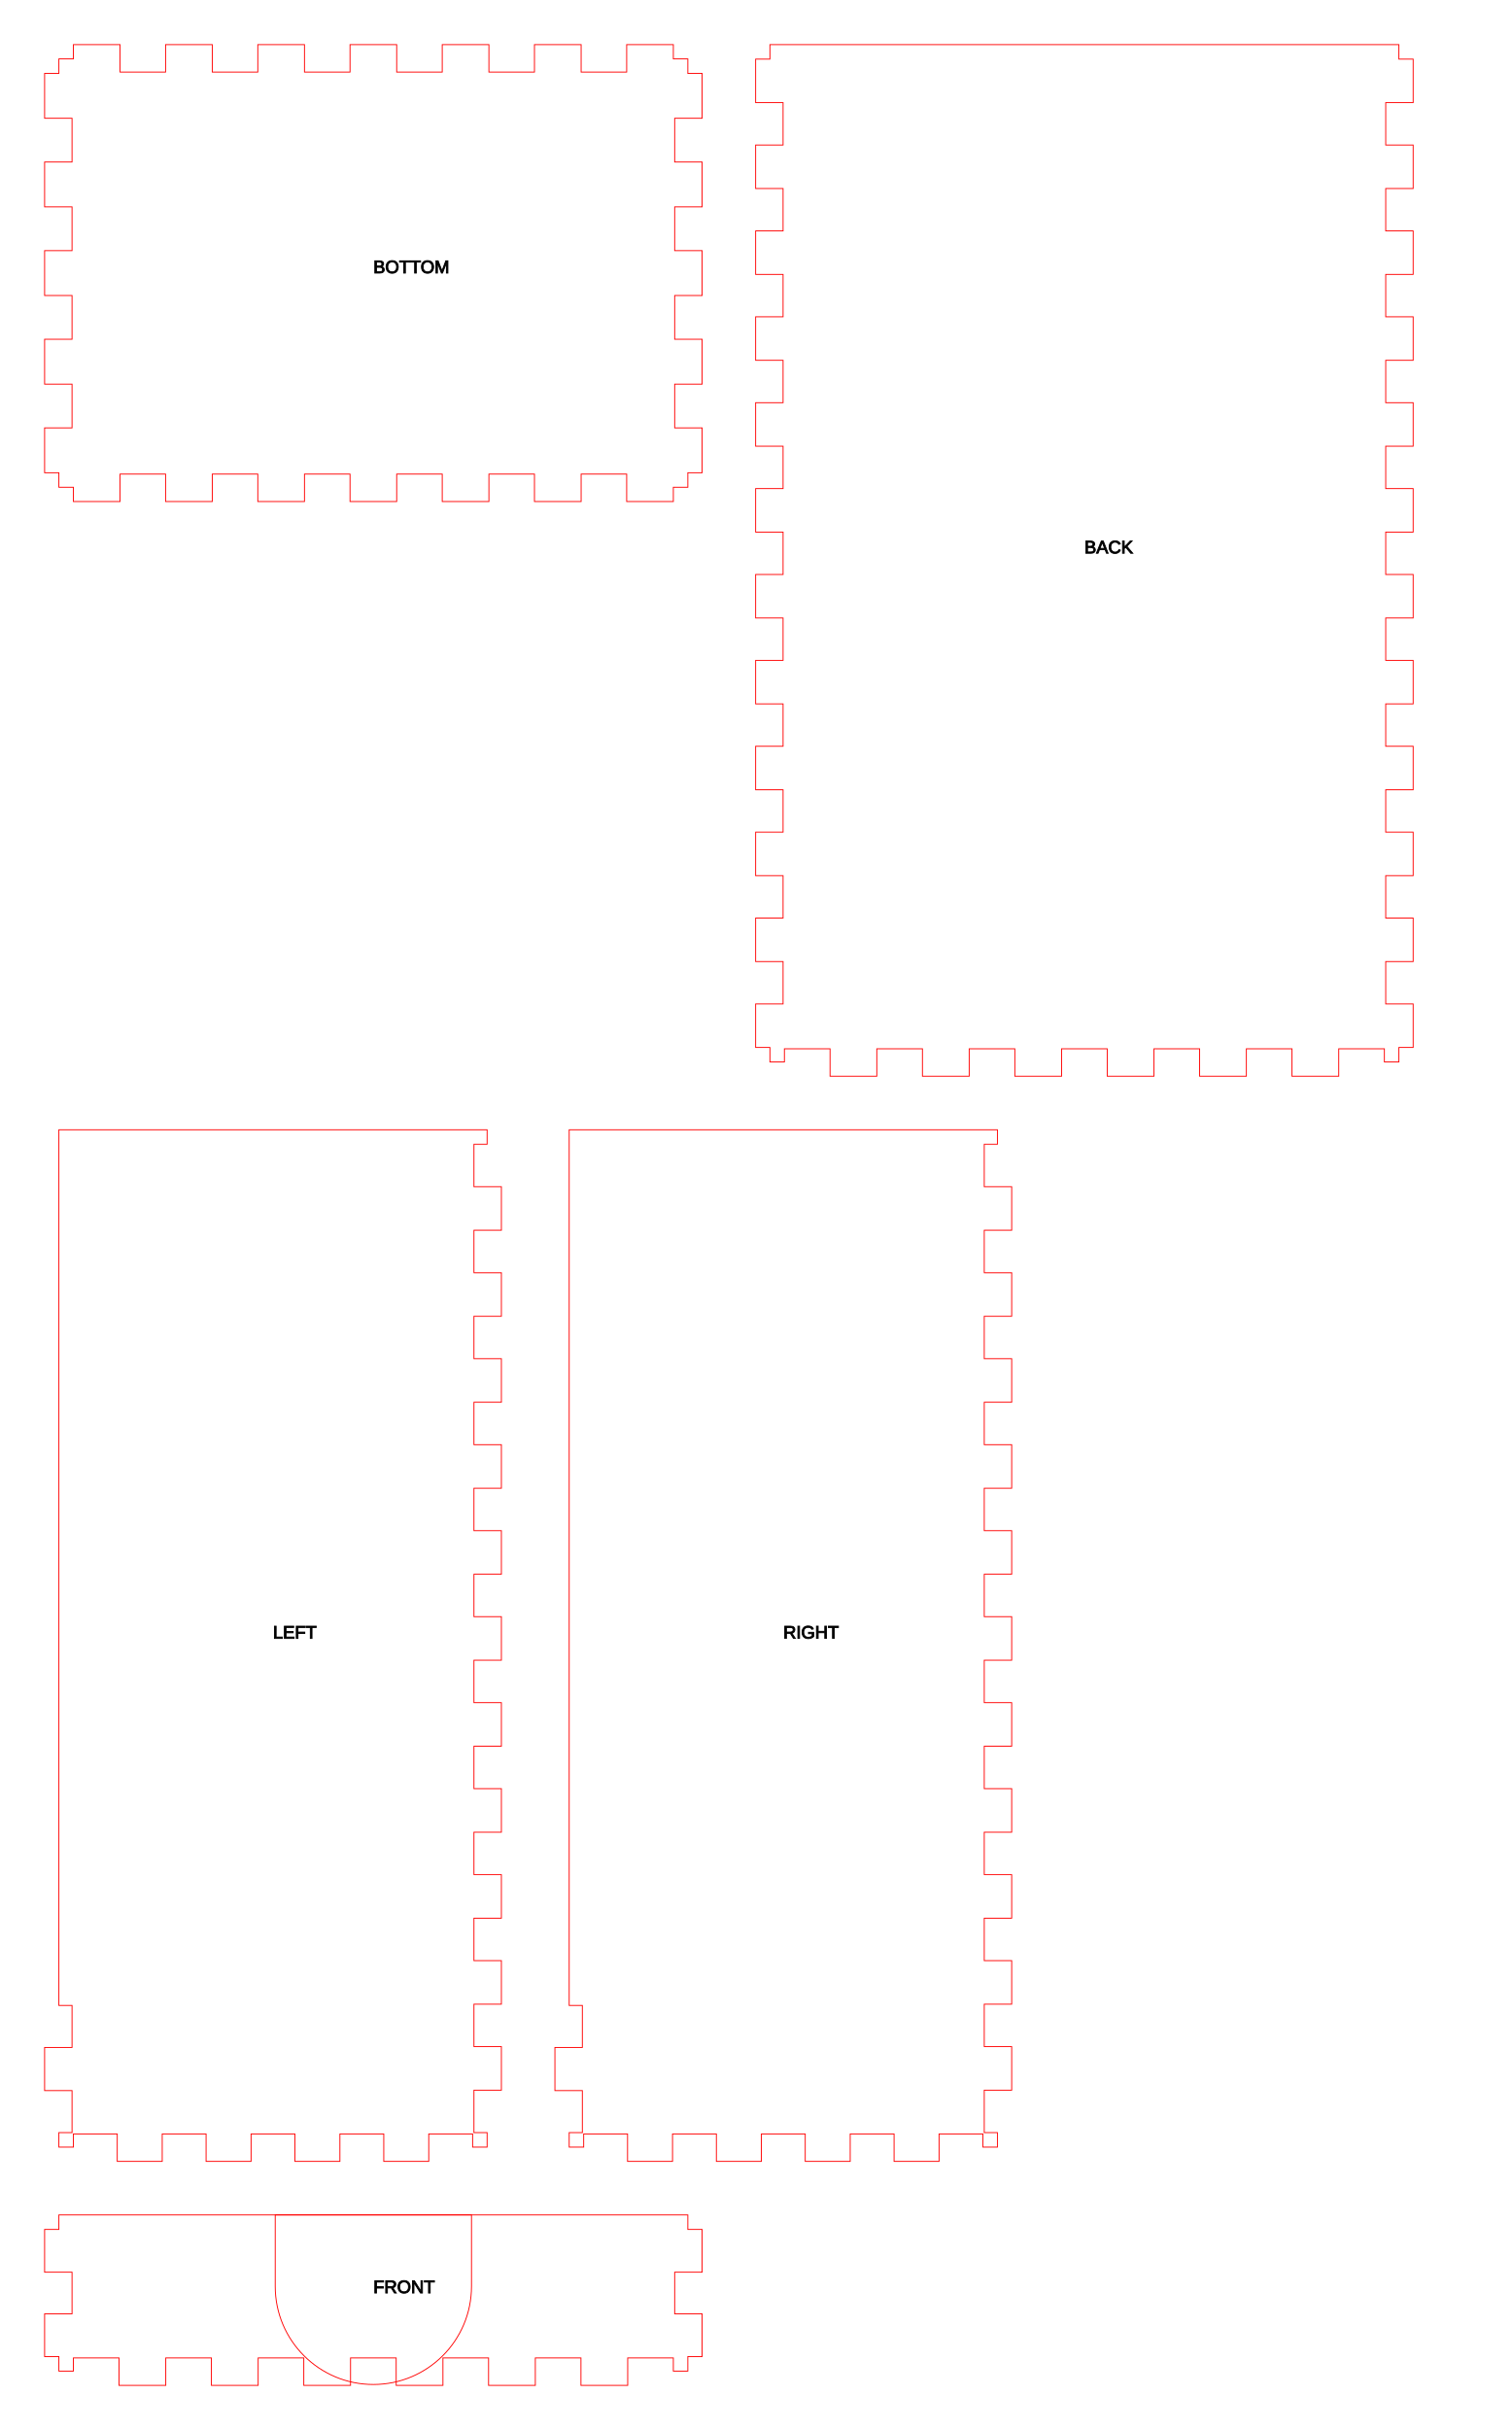
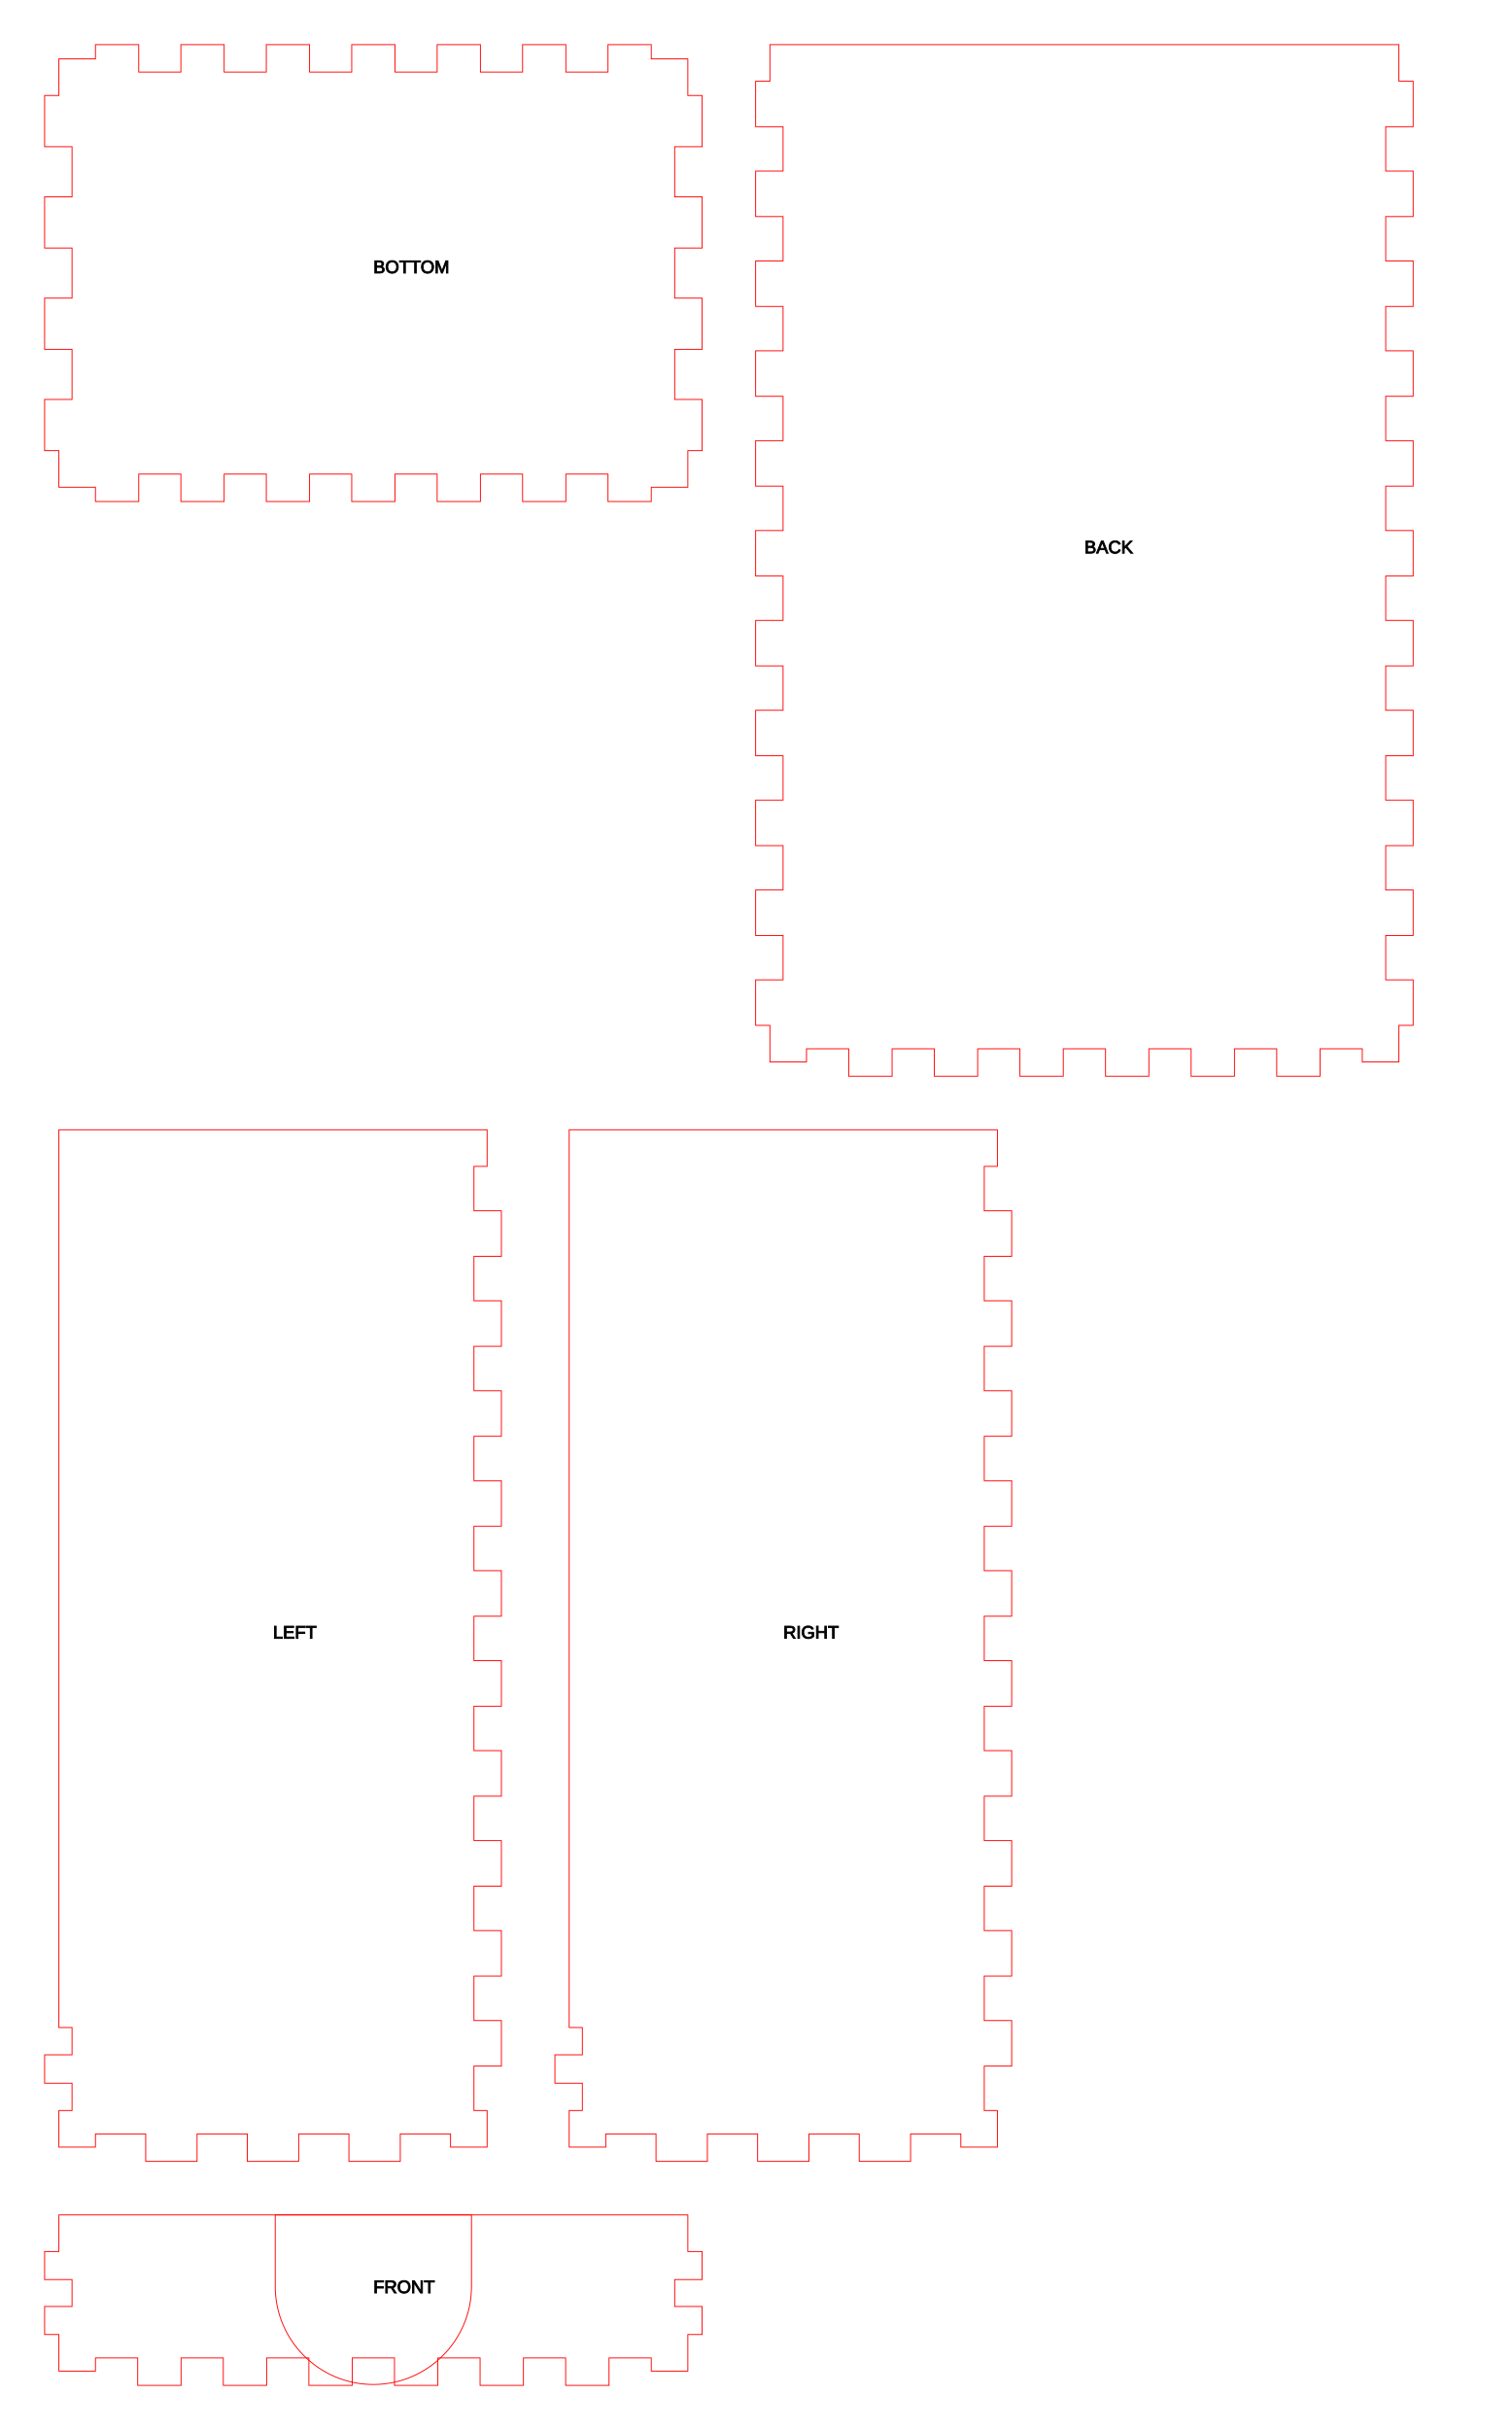
<svg xmlns="http://www.w3.org/2000/svg" width="338.8mm" height="544.6mm" viewBox="0 0 338.8 544.6">
  <style>
    .cut { fill: none; stroke: #ff0000; stroke-width: 0.2; }
    .score { fill: none; stroke: #0000ff; stroke-width: 0.2; stroke-dasharray: 2 2; }
    .engrave { fill: none; stroke: #000000; stroke-width: 0.2; }
    .text { fill: #000000; font-family: Arial, sans-serif; font-size: 4px; }
  </style>
  <g id="CUT" class="cut">
    <g id="BOTTOM" transform="translate(13.2,13.2)">
-       <path d="M 0 0 L 3.25 0 L 3.25 -3.2 L 13.711 -3.2 L 13.711 0 L 13.711 2.95 L 23.923 2.95 L 23.923 0 L 23.923 -3.2 L 34.385 -3.2 L 34.385 0 L 34.385 2.95 L 44.596 2.95 L 44.596 0 L 44.596 -3.2 L 55.058 -3.2 L 55.058 0 L 55.058 2.95 L 65.269 2.95 L 65.269 0 L 65.269 -3.2 L 75.731 -3.2 L 75.731 0 L 75.731 2.95 L 85.942 2.95 L 85.942 0 L 85.942 -3.2 L 96.404 -3.2 L 96.404 0 L 96.404 2.95 L 106.615 2.95 L 106.615 0 L 106.615 -3.2 L 117.077 -3.2 L 117.077 0 L 117.077 2.95 L 127.289 2.95 L 127.289 0 L 127.289 -3.2 L 137.75 -3.2 L 137.75 0 L 141 0 L 141 3.25 L 144.2 3.25 L 144.2 13.305 L 141 13.305 L 138.05 13.305 L 138.05 23.111 L 141 23.111 L 144.2 23.111 L 144.2 33.167 L 141 33.167 L 138.05 33.167 L 138.05 42.972 L 141 42.972 L 144.2 42.972 L 144.2 53.028 L 141 53.028 L 138.05 53.028 L 138.05 62.833 L 141 62.833 L 144.2 62.833 L 144.2 72.889 L 141 72.889 L 138.05 72.889 L 138.05 82.695 L 141 82.695 L 144.2 82.695 L 144.2 92.75 L 141 92.75 L 141 96 L 137.75 96 L 137.75 99.2 L 127.289 99.2 L 127.289 96 L 127.289 93.05 L 117.077 93.05 L 117.077 96 L 117.077 99.2 L 106.615 99.2 L 106.615 96 L 106.615 93.05 L 96.404 93.05 L 96.404 96 L 96.404 99.2 L 85.942 99.2 L 85.942 96 L 85.942 93.05 L 75.731 93.05 L 75.731 96 L 75.731 99.2 L 65.269 99.2 L 65.269 96 L 65.269 93.05 L 55.058 93.05 L 55.058 96 L 55.058 99.2 L 44.596 99.2 L 44.596 96 L 44.596 93.05 L 34.385 93.05 L 34.385 96 L 34.385 99.2 L 23.923 99.2 L 23.923 96 L 23.923 93.05 L 13.711 93.05 L 13.711 96 L 13.711 99.2 L 3.25 99.2 L 3.25 96 L 0 96 L 0 92.75 L -3.2 92.75 L -3.2 82.695 L 0 82.695 L 2.95 82.695 L 2.95 72.889 L 0 72.889 L -3.2 72.889 L -3.2 62.833 L 0 62.833 L 2.95 62.833 L 2.95 53.028 L 0 53.028 L -3.2 53.028 L -3.2 42.972 L 0 42.972 L 2.95 42.972 L 2.95 33.167 L 0 33.167 L -3.2 33.167 L -3.2 23.111 L 0 23.111 L 2.95 23.111 L 2.95 13.305 L 0 13.305 L -3.2 13.305 L -3.2 3.25 L 0 3.25 L 0 0 Z" />
+       <path d="M 0 0 L 8.2 0 L 8.2 -3.2 L 17.9 -3.2 L 17.9 0 L 17.9 2.95 L 27.35 2.95 L 27.35 0 L 27.35 -3.2 L 37.05 -3.2 L 37.05 0 L 37.05 2.95 L 46.5 2.95 L 46.5 0 L 46.5 -3.2 L 56.2 -3.2 L 56.2 0 L 56.2 2.95 L 65.65 2.95 L 65.65 0 L 65.65 -3.2 L 75.35 -3.2 L 75.35 0 L 75.35 2.95 L 84.8 2.95 L 84.8 0 L 84.8 -3.2 L 94.5 -3.2 L 94.5 0 L 94.5 2.95 L 103.95 2.95 L 103.95 0 L 103.95 -3.2 L 113.65 -3.2 L 113.65 0 L 113.65 2.95 L 123.1 2.95 L 123.1 0 L 123.1 -3.2 L 132.8 -3.2 L 132.8 0 L 141 0 L 141 8.2 L 144.2 8.2 L 144.2 19.678 L 141 19.678 L 138.05 19.678 L 138.05 30.907 L 141 30.907 L 144.2 30.907 L 144.2 42.386 L 141 42.386 L 138.05 42.386 L 138.05 53.614 L 141 53.614 L 144.2 53.614 L 144.2 65.093 L 141 65.093 L 138.05 65.093 L 138.05 76.322 L 141 76.322 L 144.2 76.322 L 144.2 87.8 L 141 87.8 L 141 96 L 132.8 96 L 132.8 99.2 L 123.1 99.2 L 123.1 96 L 123.1 93.05 L 113.65 93.05 L 113.65 96 L 113.65 99.2 L 103.95 99.2 L 103.95 96 L 103.95 93.05 L 94.5 93.05 L 94.5 96 L 94.5 99.2 L 84.8 99.2 L 84.8 96 L 84.8 93.05 L 75.35 93.05 L 75.35 96 L 75.35 99.2 L 65.65 99.2 L 65.65 96 L 65.65 93.05 L 56.2 93.05 L 56.2 96 L 56.2 99.2 L 46.5 99.2 L 46.5 96 L 46.5 93.05 L 37.05 93.05 L 37.05 96 L 37.05 99.2 L 27.35 99.2 L 27.35 96 L 27.35 93.05 L 17.9 93.05 L 17.9 96 L 17.9 99.2 L 8.2 99.2 L 8.2 96 L 0 96 L 0 87.8 L -3.2 87.8 L -3.2 76.322 L 0 76.322 L 2.95 76.322 L 2.95 65.093 L 0 65.093 L -3.2 65.093 L -3.2 53.614 L 0 53.614 L 2.95 53.614 L 2.95 42.386 L 0 42.386 L -3.2 42.386 L -3.2 30.907 L 0 30.907 L 2.95 30.907 L 2.95 19.678 L 0 19.678 L -3.2 19.678 L -3.2 8.2 L 0 8.2 Z" />
    </g>
    <g id="BACK" transform="translate(172.6,10)">
-       <path d="M 0 0 L 141 0 L 141 3.25 L 144.2 3.25 L 144.2 13 L 141 13 L 138.05 13 L 138.05 22.5 L 141 22.5 L 144.2 22.5 L 144.2 32.25 L 141 32.25 L 138.05 32.25 L 138.05 41.75 L 141 41.75 L 144.2 41.75 L 144.2 51.5 L 141 51.5 L 138.05 51.5 L 138.05 61 L 141 61 L 144.2 61 L 144.2 70.75 L 141 70.75 L 138.05 70.75 L 138.05 80.25 L 141 80.25 L 144.2 80.25 L 144.2 90 L 141 90 L 138.05 90 L 138.05 99.5 L 141 99.5 L 144.2 99.5 L 144.2 109.25 L 141 109.25 L 138.05 109.25 L 138.05 118.75 L 141 118.75 L 144.2 118.75 L 144.2 128.5 L 141 128.5 L 138.05 128.5 L 138.05 138 L 141 138 L 144.2 138 L 144.2 147.75 L 141 147.75 L 138.05 147.75 L 138.05 157.25 L 141 157.25 L 144.2 157.25 L 144.2 167 L 141 167 L 138.05 167 L 138.05 176.5 L 141 176.5 L 144.2 176.5 L 144.2 186.25 L 141 186.25 L 138.05 186.25 L 138.05 195.75 L 141 195.75 L 144.2 195.75 L 144.2 205.5 L 141 205.5 L 138.05 205.5 L 138.05 215 L 141 215 L 144.2 215 L 144.2 224.75 L 141 224.75 L 141 228 L 137.75 228 L 137.75 225.05 L 127.519 225.05 L 127.519 228 L 127.519 231.2 L 117.038 231.2 L 117.038 228 L 117.038 225.05 L 106.808 225.05 L 106.808 228 L 106.808 231.2 L 96.327 231.2 L 96.327 228 L 96.327 225.05 L 86.096 225.05 L 86.096 228 L 86.096 231.2 L 75.615 231.2 L 75.615 228 L 75.615 225.05 L 65.385 225.05 L 65.385 228 L 65.385 231.2 L 54.904 231.2 L 54.904 228 L 54.904 225.05 L 44.673 225.05 L 44.673 228 L 44.673 231.2 L 34.192 231.2 L 34.192 228 L 34.192 225.05 L 23.962 225.05 L 23.962 228 L 23.962 231.2 L 13.481 231.2 L 13.481 228 L 13.481 225.05 L 3.25 225.05 L 3.25 228 L 0 228 L 0 224.75 L -3.2 224.75 L -3.2 215 L 0 215 L 2.95 215 L 2.95 205.5 L 0 205.5 L -3.2 205.5 L -3.2 195.75 L 0 195.75 L 2.95 195.75 L 2.95 186.25 L 0 186.25 L -3.2 186.25 L -3.2 176.5 L 0 176.5 L 2.95 176.5 L 2.95 167 L 0 167 L -3.2 167 L -3.2 157.25 L 0 157.25 L 2.95 157.25 L 2.95 147.75 L 0 147.75 L -3.2 147.75 L -3.2 138 L 0 138 L 2.95 138 L 2.95 128.5 L 0 128.5 L -3.2 128.5 L -3.2 118.75 L 0 118.75 L 2.95 118.75 L 2.95 109.25 L 0 109.25 L -3.2 109.25 L -3.2 99.5 L 0 99.5 L 2.95 99.5 L 2.95 90 L 0 90 L -3.2 90 L -3.2 80.25 L 0 80.25 L 2.95 80.25 L 2.95 70.75 L 0 70.75 L -3.2 70.75 L -3.2 61 L 0 61 L 2.95 61 L 2.95 51.5 L 0 51.5 L -3.2 51.5 L -3.2 41.75 L 0 41.75 L 2.95 41.75 L 2.95 32.25 L 0 32.25 L -3.2 32.25 L -3.2 22.5 L 0 22.5 L 2.95 22.5 L 2.95 13 L 0 13 L -3.2 13 L -3.2 3.25 L 0 3.25 L 0 0 Z" />
+       <path d="M 0 0 L 141 0 L 141 8.2 L 144.2 8.2 L 144.2 18.395 L 141 18.395 L 138.05 18.395 L 138.05 28.34 L 141 28.34 L 144.2 28.34 L 144.2 38.536 L 141 38.536 L 138.05 38.536 L 138.05 48.481 L 141 48.481 L 144.2 48.481 L 144.2 58.676 L 141 58.676 L 138.05 58.676 L 138.05 68.621 L 141 68.621 L 144.2 68.621 L 144.2 78.817 L 141 78.817 L 138.05 78.817 L 138.05 88.762 L 141 88.762 L 144.2 88.762 L 144.2 98.957 L 141 98.957 L 138.05 98.957 L 138.05 108.902 L 141 108.902 L 144.2 108.902 L 144.2 119.098 L 141 119.098 L 138.05 119.098 L 138.05 129.043 L 141 129.043 L 144.2 129.043 L 144.2 139.238 L 141 139.238 L 138.05 139.238 L 138.05 149.183 L 141 149.183 L 144.2 149.183 L 144.2 159.379 L 141 159.379 L 138.05 159.379 L 138.05 169.324 L 141 169.324 L 144.2 169.324 L 144.2 179.519 L 141 179.519 L 138.05 179.519 L 138.05 189.464 L 141 189.464 L 144.2 189.464 L 144.2 199.66 L 141 199.66 L 138.05 199.66 L 138.05 209.605 L 141 209.605 L 144.2 209.605 L 144.2 219.8 L 141 219.8 L 141 228 L 132.8 228 L 132.8 225.05 L 123.331 225.05 L 123.331 228 L 123.331 231.2 L 113.612 231.2 L 113.612 228 L 113.612 225.05 L 104.142 225.05 L 104.142 228 L 104.142 231.2 L 94.423 231.2 L 94.423 228 L 94.423 225.05 L 84.954 225.05 L 84.954 228 L 84.954 231.2 L 75.235 231.2 L 75.235 228 L 75.235 225.05 L 65.765 225.05 L 65.765 228 L 65.765 231.2 L 56.046 231.2 L 56.046 228 L 56.046 225.05 L 46.577 225.05 L 46.577 228 L 46.577 231.2 L 36.858 231.2 L 36.858 228 L 36.858 225.05 L 27.388 225.05 L 27.388 228 L 27.388 231.2 L 17.669 231.2 L 17.669 228 L 17.669 225.05 L 8.2 225.05 L 8.2 228 L 0 228 L 0 219.8 L -3.2 219.8 L -3.2 209.605 L 0 209.605 L 2.95 209.605 L 2.95 199.66 L 0 199.66 L -3.2 199.66 L -3.2 189.464 L 0 189.464 L 2.95 189.464 L 2.95 179.519 L 0 179.519 L -3.2 179.519 L -3.2 169.324 L 0 169.324 L 2.95 169.324 L 2.95 159.379 L 0 159.379 L -3.2 159.379 L -3.2 149.183 L 0 149.183 L 2.95 149.183 L 2.95 139.238 L 0 139.238 L -3.2 139.238 L -3.2 129.043 L 0 129.043 L 2.95 129.043 L 2.95 119.098 L 0 119.098 L -3.2 119.098 L -3.2 108.902 L 0 108.902 L 2.95 108.902 L 2.95 98.957 L 0 98.957 L -3.2 98.957 L -3.2 88.762 L 0 88.762 L 2.95 88.762 L 2.95 78.817 L 0 78.817 L -3.2 78.817 L -3.2 68.621 L 0 68.621 L 2.95 68.621 L 2.95 58.676 L 0 58.676 L -3.2 58.676 L -3.2 48.481 L 0 48.481 L 2.95 48.481 L 2.95 38.536 L 0 38.536 L -3.2 38.536 L -3.2 28.34 L 0 28.34 L 2.95 28.34 L 2.95 18.395 L 0 18.395 L -3.2 18.395 L -3.2 8.2 L 0 8.2 Z" />
    </g>
    <g id="LEFT" transform="translate(13.2,253.2)">
-       <path d="M 0 0 L 96 0 L 96 3.25 L 93.05 3.25 L 93.05 12.761 L 96 12.761 L 99.2 12.761 L 99.2 22.522 L 96 22.522 L 93.05 22.522 L 93.05 32.033 L 96 32.033 L 99.2 32.033 L 99.2 41.793 L 96 41.793 L 93.05 41.793 L 93.05 51.304 L 96 51.304 L 99.2 51.304 L 99.2 61.065 L 96 61.065 L 93.05 61.065 L 93.05 70.576 L 96 70.576 L 99.2 70.576 L 99.2 80.337 L 96 80.337 L 93.05 80.337 L 93.05 89.848 L 96 89.848 L 99.2 89.848 L 99.2 99.609 L 96 99.609 L 93.05 99.609 L 93.05 109.12 L 96 109.12 L 99.2 109.12 L 99.2 118.88 L 96 118.88 L 93.05 118.88 L 93.05 128.391 L 96 128.391 L 99.2 128.391 L 99.2 138.152 L 96 138.152 L 93.05 138.152 L 93.05 147.663 L 96 147.663 L 99.2 147.663 L 99.2 157.424 L 96 157.424 L 93.05 157.424 L 93.05 166.935 L 96 166.935 L 99.2 166.935 L 99.2 176.696 L 96 176.696 L 93.05 176.696 L 93.05 186.207 L 96 186.207 L 99.2 186.207 L 99.2 195.967 L 96 195.967 L 93.05 195.967 L 93.05 205.478 L 96 205.478 L 99.2 205.478 L 99.2 215.239 L 96 215.239 L 93.05 215.239 L 93.05 224.75 L 96 224.75 L 96 228 L 92.75 228 L 92.75 225.05 L 82.917 225.05 L 82.917 228 L 82.917 231.2 L 72.833 231.2 L 72.833 228 L 72.833 225.05 L 63 225.05 L 63 228 L 63 231.2 L 52.917 231.2 L 52.917 228 L 52.917 225.05 L 43.083 225.05 L 43.083 228 L 43.083 231.2 L 33 231.2 L 33 228 L 33 225.05 L 23.167 225.05 L 23.167 228 L 23.167 231.2 L 13.083 231.2 L 13.083 228 L 13.083 225.05 L 3.25 225.05 L 3.25 228 L 0 228 L 0 224.75 L 2.95 224.75 L 2.95 215.334 L 0 215.334 L -3.2 215.334 L -3.2 205.666 L 0 205.666 L 2.95 205.666 L 2.95 196.25 L 0 196.25 L 0 0 Z" />
+       <path d="M 0 0 L 96 0 L 96 8.2 L 93.05 8.2 L 93.05 18.157 L 96 18.157 L 99.2 18.157 L 99.2 28.364 L 96 28.364 L 93.05 28.364 L 93.05 38.321 L 96 38.321 L 99.2 38.321 L 99.2 48.529 L 96 48.529 L 93.05 48.529 L 93.05 58.486 L 96 58.486 L 99.2 58.486 L 99.2 68.693 L 96 68.693 L 93.05 68.693 L 93.05 78.65 L 96 78.65 L 99.2 78.65 L 99.2 88.857 L 96 88.857 L 93.05 88.857 L 93.05 98.814 L 96 98.814 L 99.2 98.814 L 99.2 109.021 L 96 109.021 L 93.05 109.021 L 93.05 118.979 L 96 118.979 L 99.2 118.979 L 99.2 129.186 L 96 129.186 L 93.05 129.186 L 93.05 139.143 L 96 139.143 L 99.2 139.143 L 99.2 149.35 L 96 149.35 L 93.05 149.35 L 93.05 159.307 L 96 159.307 L 99.2 159.307 L 99.2 169.514 L 96 169.514 L 93.05 169.514 L 93.05 179.471 L 96 179.471 L 99.2 179.471 L 99.2 189.679 L 96 189.679 L 93.05 189.679 L 93.05 199.636 L 96 199.636 L 99.2 199.636 L 99.2 209.843 L 96 209.843 L 93.05 209.843 L 93.05 219.8 L 96 219.8 L 96 228 L 87.8 228 L 87.8 225.05 L 76.536 225.05 L 76.536 228 L 76.536 231.2 L 65.021 231.2 L 65.021 228 L 65.021 225.05 L 53.757 225.05 L 53.757 228 L 53.757 231.2 L 42.243 231.2 L 42.243 228 L 42.243 225.05 L 30.979 225.05 L 30.979 228 L 30.979 231.2 L 19.464 231.2 L 19.464 228 L 19.464 225.05 L 8.2 225.05 L 8.2 228 L 0 228 L 0 219.8 L 2.95 219.8 L 2.95 213.684 L 0 213.684 L -3.2 213.684 L -3.2 207.316 L 0 207.316 L 2.95 207.316 L 2.95 201.2 L 0 201.2 Z" />
    </g>
    <g id="RIGHT" transform="translate(127.6,253.2)">
-       <path d="M 0 0 L 96 0 L 96 3.25 L 93.05 3.25 L 93.05 12.761 L 96 12.761 L 99.2 12.761 L 99.2 22.522 L 96 22.522 L 93.05 22.522 L 93.05 32.033 L 96 32.033 L 99.2 32.033 L 99.2 41.793 L 96 41.793 L 93.05 41.793 L 93.05 51.304 L 96 51.304 L 99.2 51.304 L 99.2 61.065 L 96 61.065 L 93.05 61.065 L 93.05 70.576 L 96 70.576 L 99.2 70.576 L 99.2 80.337 L 96 80.337 L 93.05 80.337 L 93.05 89.848 L 96 89.848 L 99.2 89.848 L 99.2 99.609 L 96 99.609 L 93.05 99.609 L 93.05 109.12 L 96 109.12 L 99.2 109.12 L 99.2 118.88 L 96 118.88 L 93.05 118.88 L 93.05 128.391 L 96 128.391 L 99.2 128.391 L 99.2 138.152 L 96 138.152 L 93.05 138.152 L 93.05 147.663 L 96 147.663 L 99.2 147.663 L 99.2 157.424 L 96 157.424 L 93.05 157.424 L 93.05 166.935 L 96 166.935 L 99.2 166.935 L 99.2 176.696 L 96 176.696 L 93.05 176.696 L 93.05 186.207 L 96 186.207 L 99.2 186.207 L 99.2 195.967 L 96 195.967 L 93.05 195.967 L 93.05 205.478 L 96 205.478 L 99.2 205.478 L 99.2 215.239 L 96 215.239 L 93.05 215.239 L 93.05 224.75 L 96 224.75 L 96 228 L 92.75 228 L 92.75 225.05 L 82.917 225.05 L 82.917 228 L 82.917 231.2 L 72.833 231.2 L 72.833 228 L 72.833 225.05 L 63 225.05 L 63 228 L 63 231.2 L 52.917 231.2 L 52.917 228 L 52.917 225.05 L 43.083 225.05 L 43.083 228 L 43.083 231.2 L 33 231.2 L 33 228 L 33 225.05 L 23.167 225.05 L 23.167 228 L 23.167 231.2 L 13.083 231.2 L 13.083 228 L 13.083 225.05 L 3.25 225.05 L 3.25 228 L 0 228 L 0 224.75 L 2.95 224.75 L 2.95 215.334 L 0 215.334 L -3.2 215.334 L -3.2 205.666 L 0 205.666 L 2.95 205.666 L 2.95 196.25 L 0 196.25 L 0 0 Z" />
+       <path d="M 0 0 L 96 0 L 96 8.2 L 93.05 8.2 L 93.05 18.157 L 96 18.157 L 99.2 18.157 L 99.2 28.364 L 96 28.364 L 93.05 28.364 L 93.05 38.321 L 96 38.321 L 99.2 38.321 L 99.2 48.529 L 96 48.529 L 93.05 48.529 L 93.05 58.486 L 96 58.486 L 99.2 58.486 L 99.2 68.693 L 96 68.693 L 93.05 68.693 L 93.05 78.65 L 96 78.65 L 99.2 78.65 L 99.2 88.857 L 96 88.857 L 93.05 88.857 L 93.05 98.814 L 96 98.814 L 99.2 98.814 L 99.2 109.021 L 96 109.021 L 93.05 109.021 L 93.05 118.979 L 96 118.979 L 99.2 118.979 L 99.2 129.186 L 96 129.186 L 93.05 129.186 L 93.05 139.143 L 96 139.143 L 99.2 139.143 L 99.2 149.35 L 96 149.35 L 93.05 149.35 L 93.05 159.307 L 96 159.307 L 99.2 159.307 L 99.2 169.514 L 96 169.514 L 93.05 169.514 L 93.05 179.471 L 96 179.471 L 99.2 179.471 L 99.2 189.679 L 96 189.679 L 93.05 189.679 L 93.05 199.636 L 96 199.636 L 99.2 199.636 L 99.2 209.843 L 96 209.843 L 93.05 209.843 L 93.05 219.8 L 96 219.8 L 96 228 L 87.8 228 L 87.8 225.05 L 76.536 225.05 L 76.536 228 L 76.536 231.2 L 65.021 231.2 L 65.021 228 L 65.021 225.05 L 53.757 225.05 L 53.757 228 L 53.757 231.2 L 42.243 231.2 L 42.243 228 L 42.243 225.05 L 30.979 225.05 L 30.979 228 L 30.979 231.2 L 19.464 231.2 L 19.464 228 L 19.464 225.05 L 8.2 225.05 L 8.2 228 L 0 228 L 0 219.8 L 2.95 219.8 L 2.95 213.684 L 0 213.684 L -3.2 213.684 L -3.2 207.316 L 0 207.316 L 2.95 207.316 L 2.95 201.2 L 0 201.2 Z" />
    </g>
    <g id="FRONT" transform="translate(13.2,496.4)">
-       <path d="M 0 0 L 141 0 L 141 3.25 L 144.2 3.25 L 144.2 12.833 L 141 12.833 L 138.05 12.833 L 138.05 22.167 L 141 22.167 L 144.2 22.167 L 144.2 31.75 L 141 31.75 L 141 35 L 137.75 35 L 137.75 32.05 L 127.519 32.05 L 127.519 35 L 127.519 38.2 L 117.038 38.2 L 117.038 35 L 117.038 32.05 L 106.808 32.05 L 106.808 35 L 106.808 38.2 L 96.327 38.2 L 96.327 35 L 96.327 32.05 L 86.096 32.05 L 86.096 35 L 86.096 38.2 L 75.615 38.2 L 75.615 35 L 75.615 32.05 L 65.385 32.05 L 65.385 35 L 65.385 38.2 L 54.904 38.2 L 54.904 35 L 54.904 32.05 L 44.673 32.05 L 44.673 35 L 44.673 38.2 L 34.192 38.2 L 34.192 35 L 34.192 32.05 L 23.962 32.05 L 23.962 35 L 23.962 38.2 L 13.481 38.2 L 13.481 35 L 13.481 32.05 L 3.25 32.05 L 3.25 35 L 0 35 L 0 31.75 L -3.2 31.75 L -3.2 22.167 L 0 22.167 L 2.95 22.167 L 2.95 12.833 L 0 12.833 L -3.2 12.833 L -3.2 3.25 L 0 3.25 L 0 0 Z" />
+       <path d="M 0 0 L 141 0 L 141 8.2 L 144.2 8.2 L 144.2 14.483 L 141 14.483 L 138.05 14.483 L 138.05 20.517 L 141 20.517 L 144.2 20.517 L 144.2 26.8 L 141 26.8 L 141 35 L 132.8 35 L 132.8 32.05 L 123.331 32.05 L 123.331 35 L 123.331 38.2 L 113.612 38.2 L 113.612 35 L 113.612 32.05 L 104.142 32.05 L 104.142 35 L 104.142 38.2 L 94.423 38.2 L 94.423 35 L 94.423 32.05 L 84.954 32.05 L 84.954 35 L 84.954 38.2 L 75.235 38.2 L 75.235 35 L 75.235 32.05 L 65.765 32.05 L 65.765 35 L 65.765 38.2 L 56.046 38.2 L 56.046 35 L 56.046 32.05 L 46.577 32.05 L 46.577 35 L 46.577 38.2 L 36.858 38.2 L 36.858 35 L 36.858 32.05 L 27.388 32.05 L 27.388 35 L 27.388 38.2 L 17.669 38.2 L 17.669 35 L 17.669 32.05 L 8.2 32.05 L 8.2 35 L 0 35 L 0 26.8 L -3.2 26.8 L -3.2 20.517 L 0 20.517 L 2.95 20.517 L 2.95 14.483 L 0 14.483 L -3.2 14.483 L -3.2 8.2 L 0 8.2 Z" />
      <path d="M 48.5 0 L 48.5 16 A 22 22 0 0 0 92.5 16 L 92.5 0 Z" />
    </g>
  </g>
  <g id="SCORE" class="score">
  </g>
  <g id="ENGRAVE" class="engrave">
    <text class="text" x="83.7" y="61.2">BOTTOM</text>
    <text class="text" x="243.1" y="124">BACK</text>
    <text class="text" x="61.2" y="367.2">LEFT</text>
    <text class="text" x="175.6" y="367.2">RIGHT</text>
    <text class="text" x="83.7" y="513.9">FRONT</text>
  </g>
</svg>
